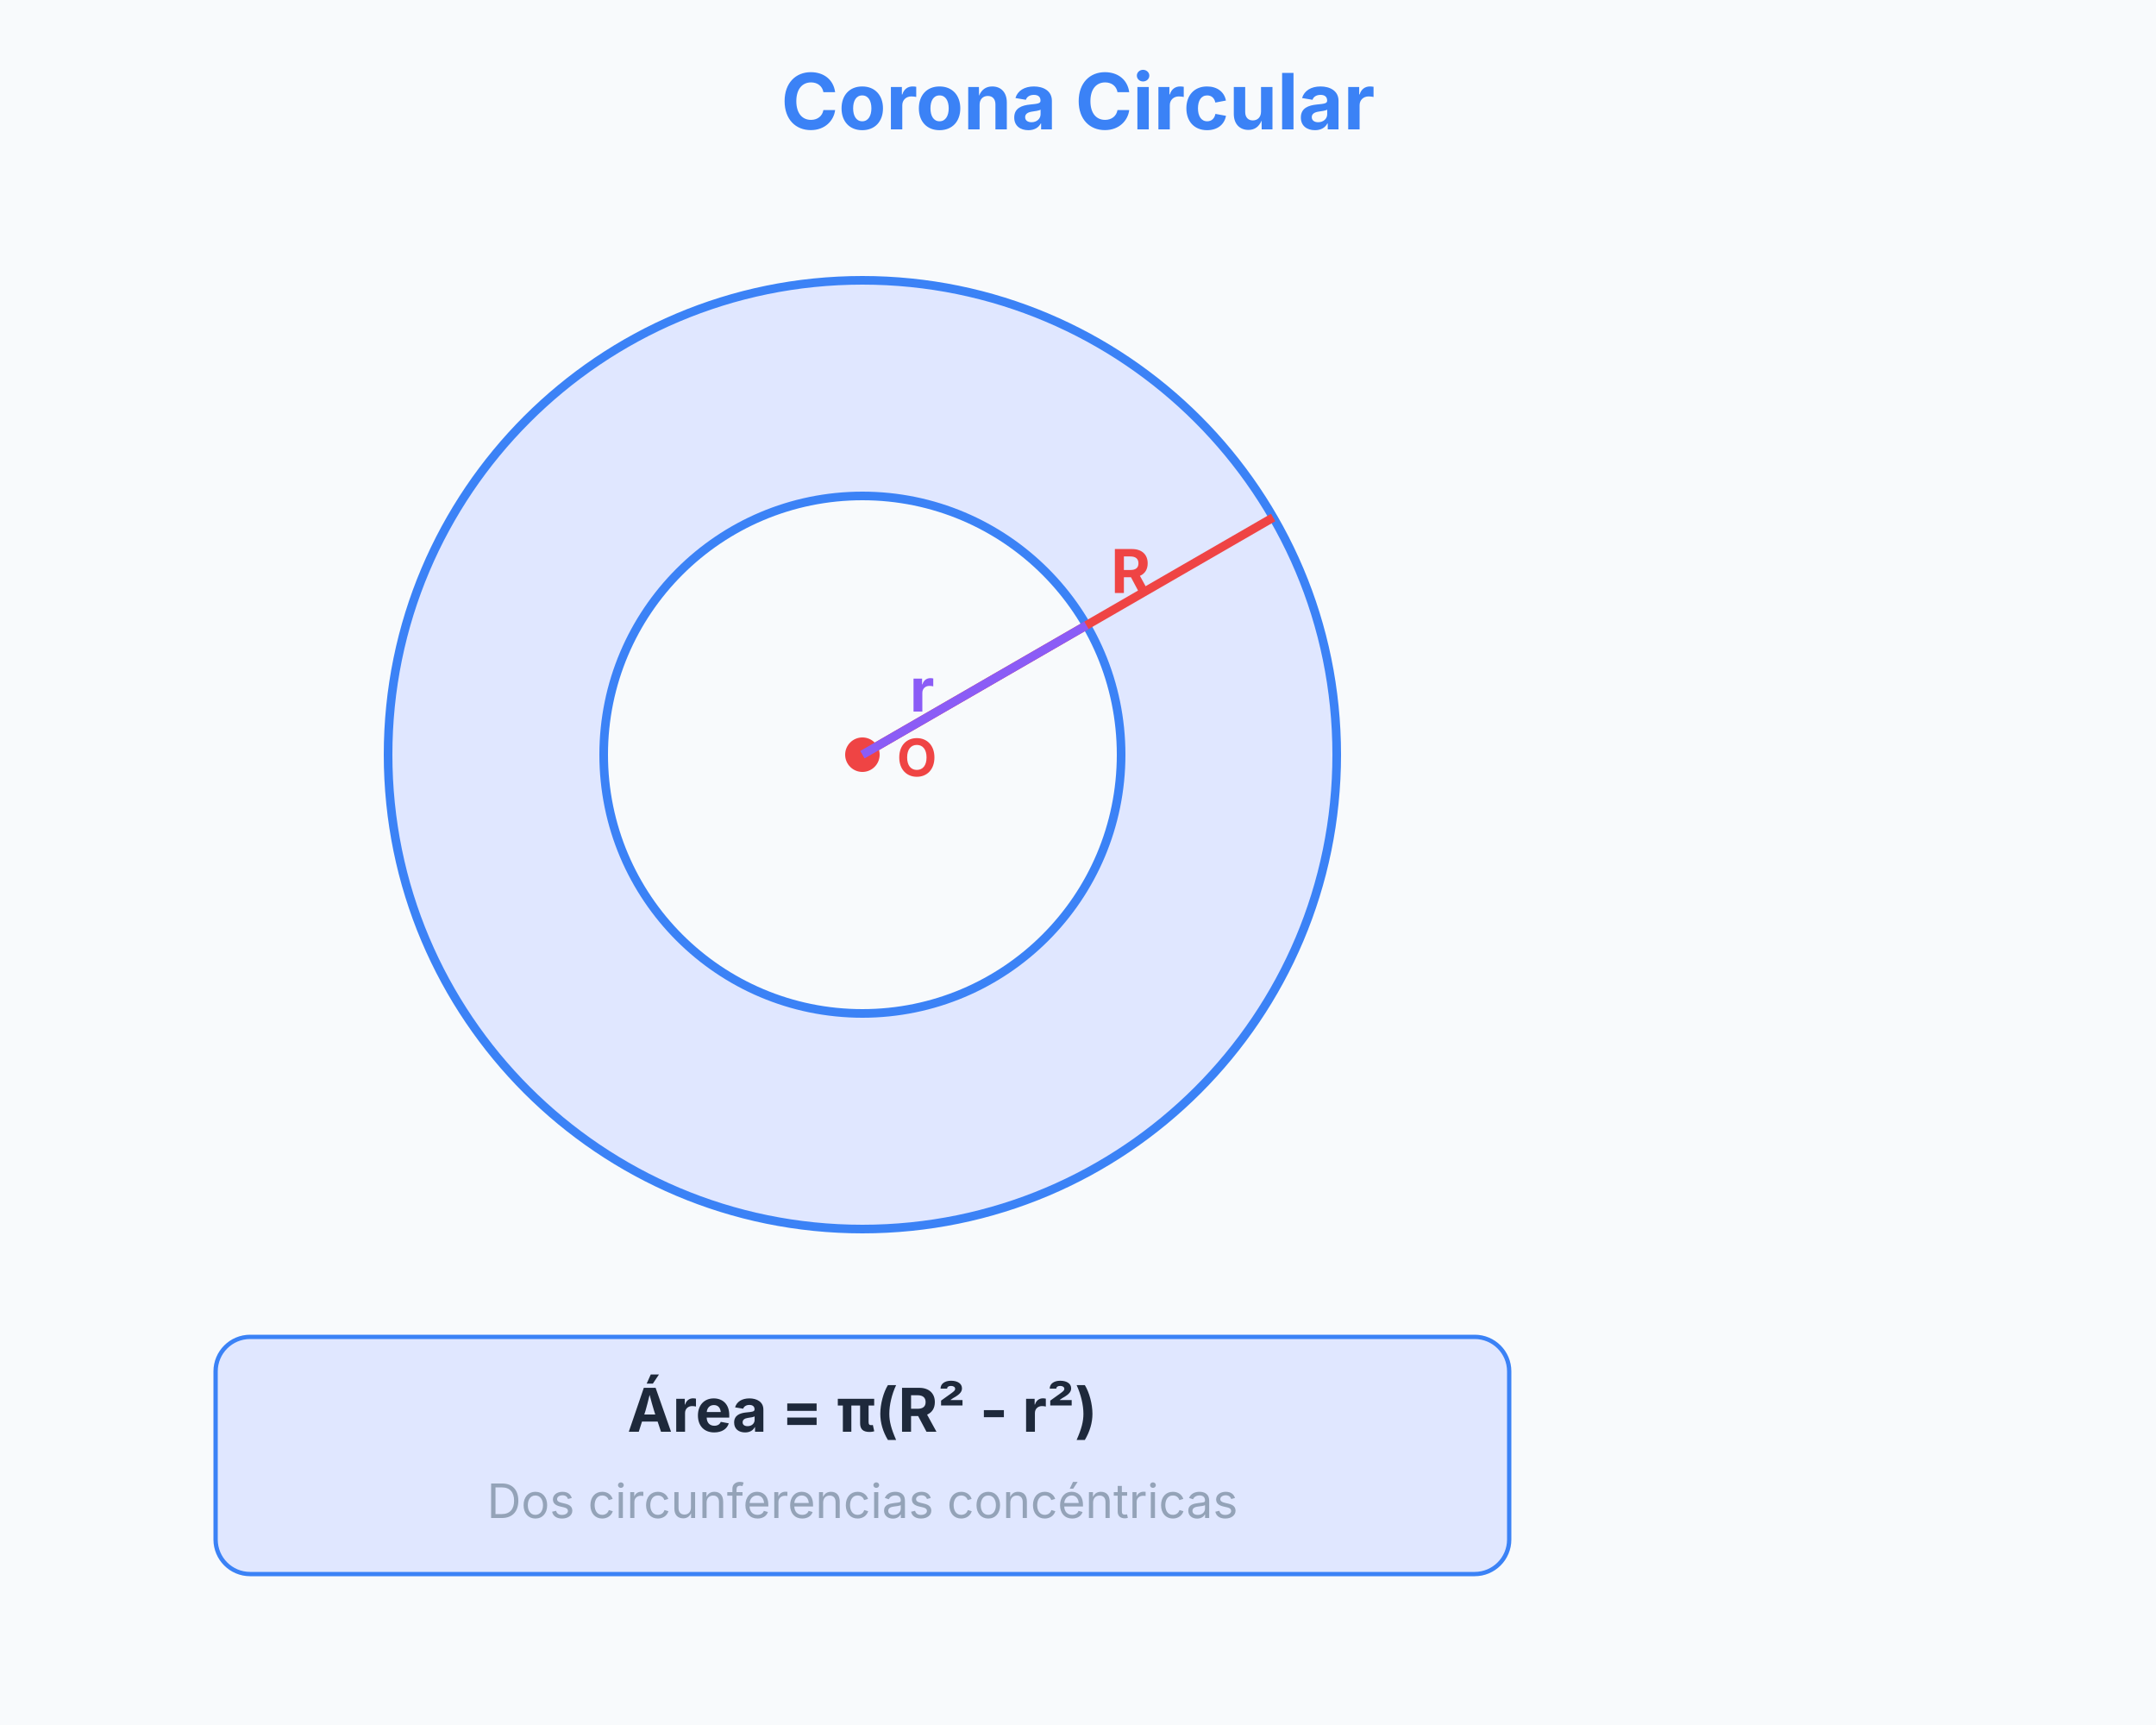
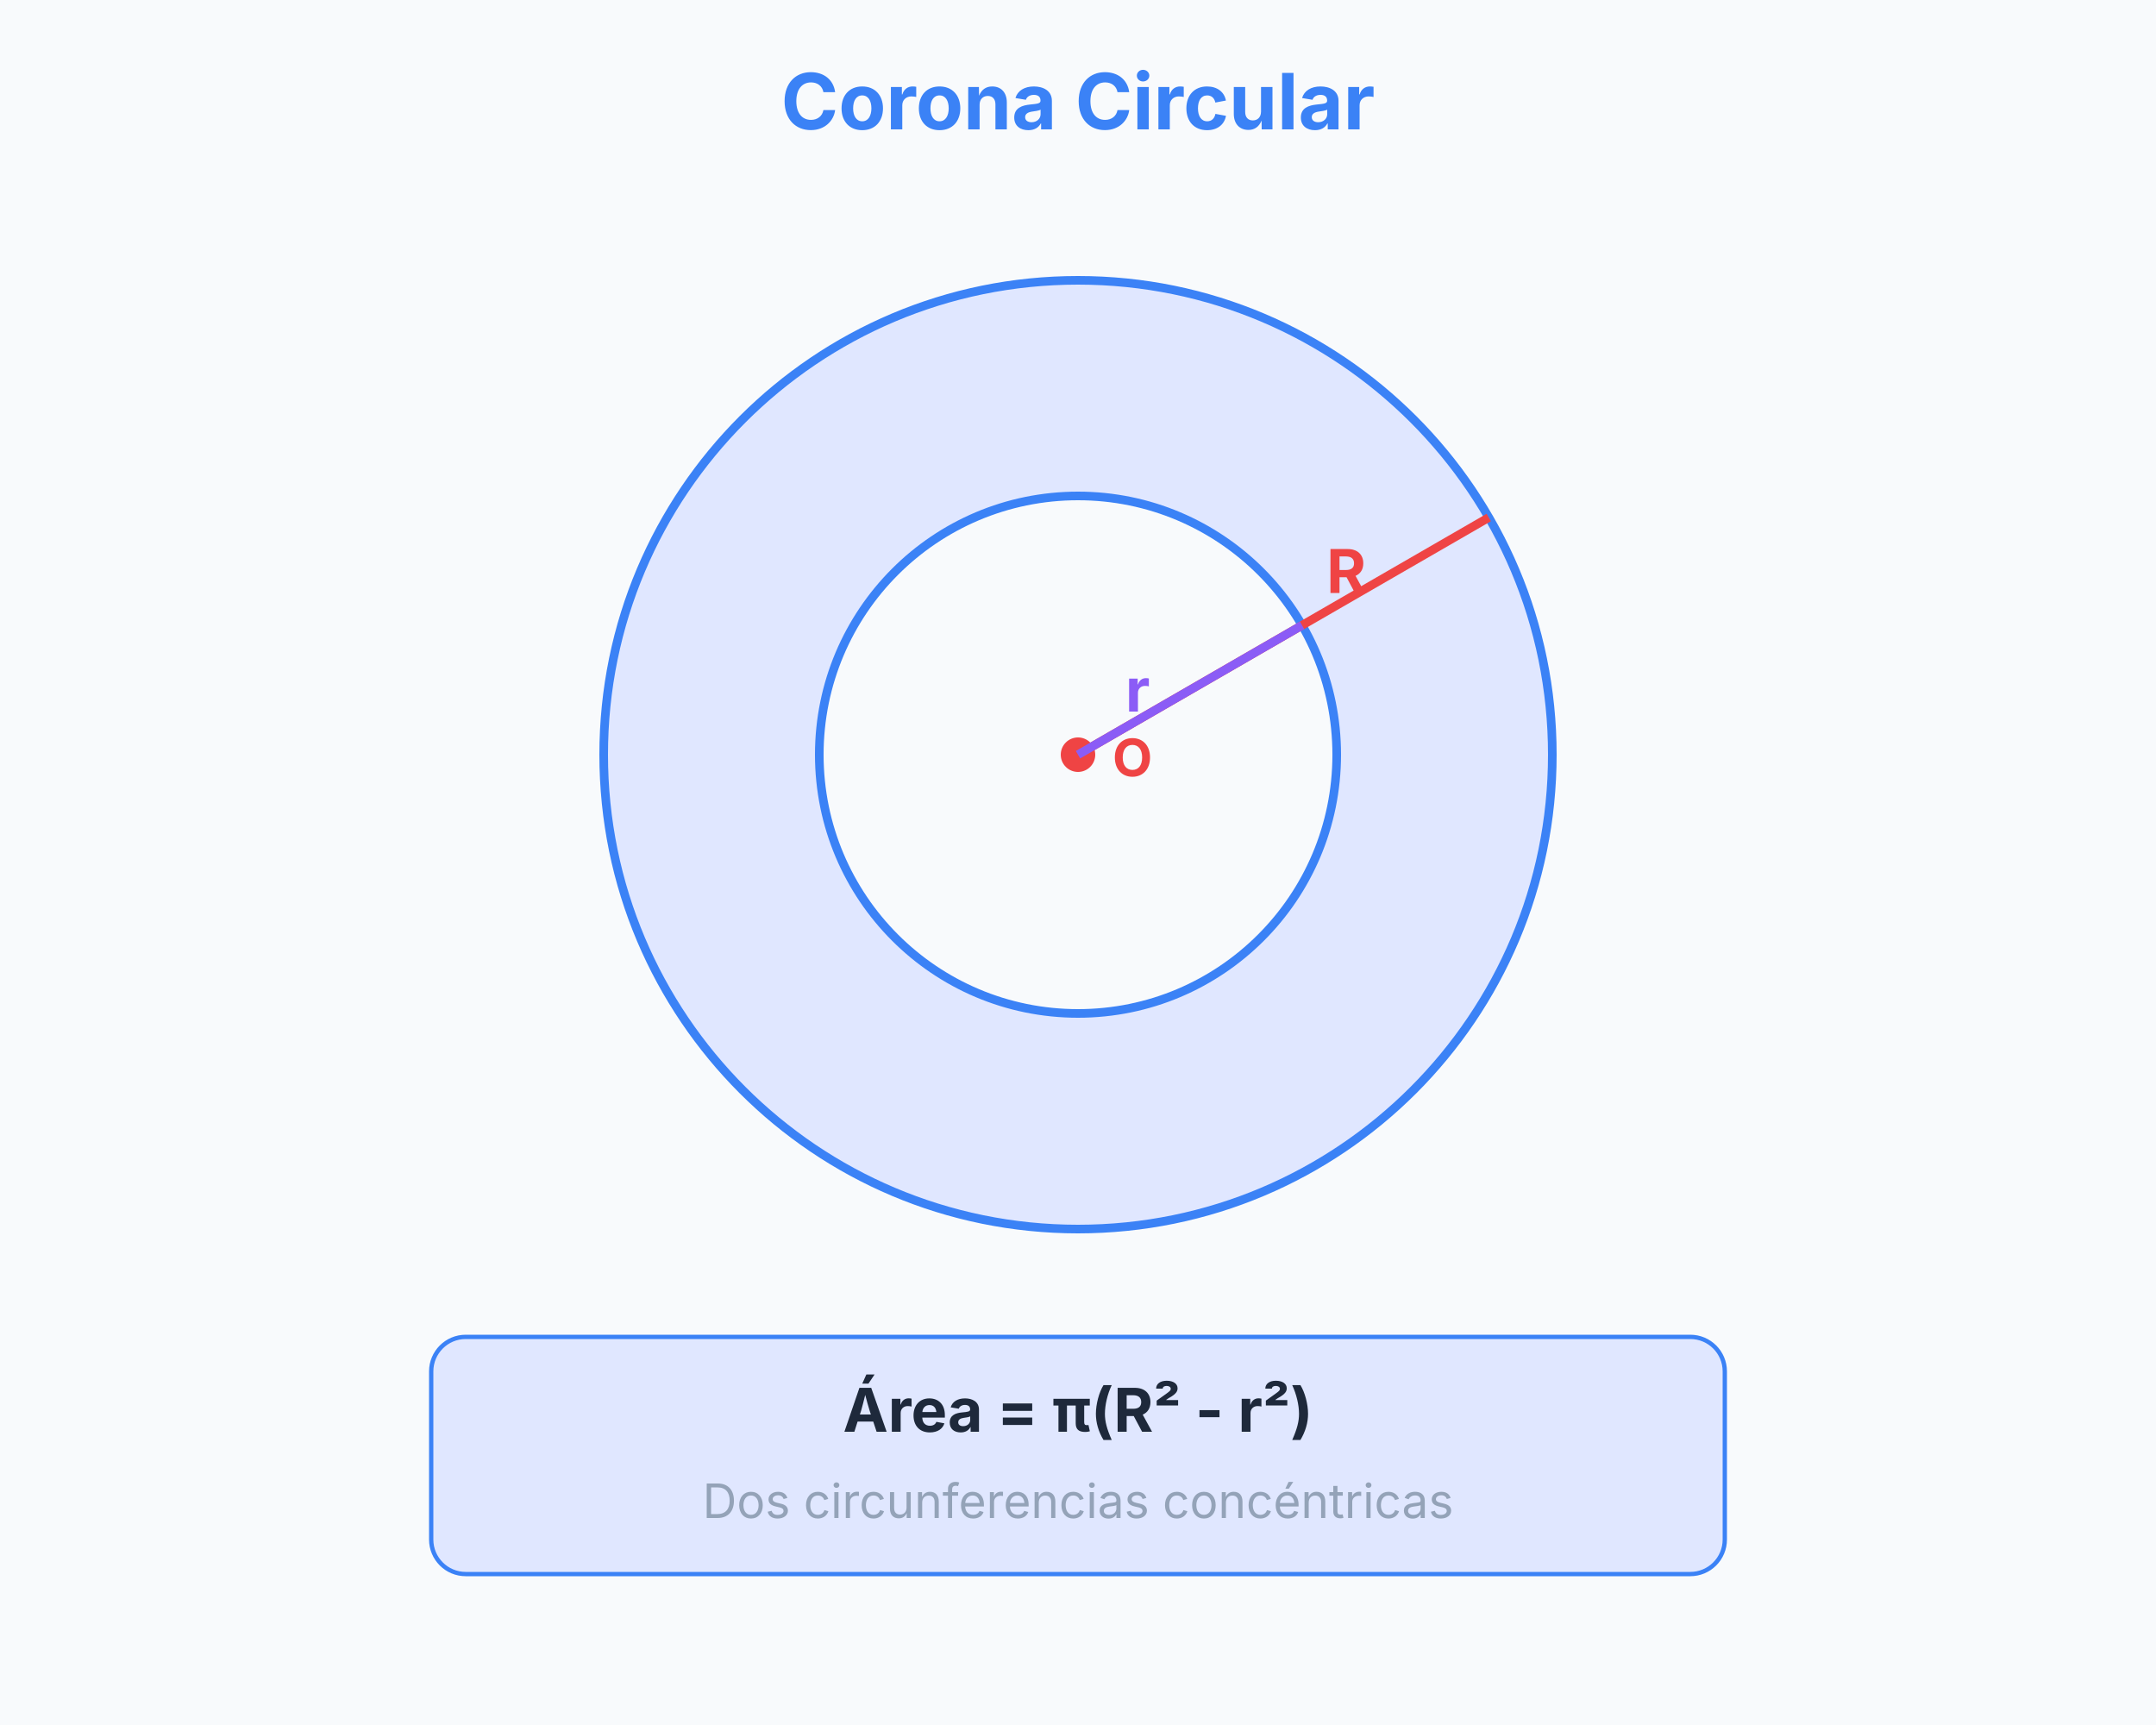
<svg xmlns="http://www.w3.org/2000/svg" viewBox="0 0 500 400" style="font-family: 'Inter', 'Segoe UI', system-ui, sans-serif;">
  <rect width="500" height="400" fill="#f8fafc" />
  <text x="250.00" y="30.00" text-anchor="middle" font-size="18" font-weight="bold" fill="#3b82f6">Corona Circular</text>
  <defs>
    <clipPath id="corona-clip">
-       <circle cx="200" cy="175" r="110" />
+       <circle cx="250" cy="175" r="110" />
    </clipPath>
  </defs>
-   <circle cx="200" cy="175" r="110" fill="#e0e7ff" stroke="#3b82f6" stroke-width="2" />
-   <circle cx="200" cy="175" r="60" fill="#f8fafc" stroke="#3b82f6" stroke-width="2" />
-   <circle cx="200" cy="175" r="4" fill="#ef4444" />
-   <text x="208.00" y="180.00" text-anchor="start" font-size="12" font-weight="bold" fill="#ef4444">O</text>
-   <line x1="200" y1="175" x2="295.26" y2="120.00" stroke="#ef4444" stroke-width="2" />
-   <text x="257.63" y="137.50" text-anchor="start" font-size="14" font-weight="bold" fill="#ef4444">R</text>
-   <line x1="200" y1="175" x2="251.96" y2="145.00" stroke="#8b5cf6" stroke-width="2" />
-   <text x="210.98" y="165.00" text-anchor="start" font-size="14" font-weight="bold" fill="#8b5cf6">r</text>
-   <rect x="50" y="310" width="300" height="55" rx="8" fill="#e0e7ff" stroke="#3b82f6" />
-   <text x="200.0" y="341.5" text-anchor="middle" font-size="12" fill="#1e293b" />
-   <text x="200.00" y="332.00" text-anchor="middle" font-size="14" font-weight="bold" fill="#1e293b">Área = π(R² - r²)</text>
-   <text x="200.00" y="352.00" text-anchor="middle" font-size="11" font-weight="normal" fill="#94a3b8">Dos circunferencias concéntricas</text>
+   <circle cx="250" cy="175" r="110" fill="#e0e7ff" stroke="#3b82f6" stroke-width="2" />
+   <circle cx="250" cy="175" r="60" fill="#f8fafc" stroke="#3b82f6" stroke-width="2" />
+   <circle cx="250" cy="175" r="4" fill="#ef4444" />
+   <text x="258.00" y="180.00" text-anchor="start" font-size="12" font-weight="bold" fill="#ef4444">O</text>
+   <line x1="250" y1="175" x2="345.26" y2="120.00" stroke="#ef4444" stroke-width="2" />
+   <text x="307.63" y="137.50" text-anchor="start" font-size="14" font-weight="bold" fill="#ef4444">R</text>
+   <line x1="250" y1="175" x2="301.96" y2="145.00" stroke="#8b5cf6" stroke-width="2" />
+   <text x="260.98" y="165.00" text-anchor="start" font-size="14" font-weight="bold" fill="#8b5cf6">r</text>
+   <rect x="100" y="310" width="300" height="55" rx="8" fill="#e0e7ff" stroke="#3b82f6" />
+   <text x="250.0" y="341.5" text-anchor="middle" font-size="12" fill="#1e293b" />
+   <text x="250.00" y="332.00" text-anchor="middle" font-size="14" font-weight="bold" fill="#1e293b">Área = π(R² - r²)</text>
+   <text x="250.00" y="352.00" text-anchor="middle" font-size="11" font-weight="normal" fill="#94a3b8">Dos circunferencias concéntricas</text>
</svg>
